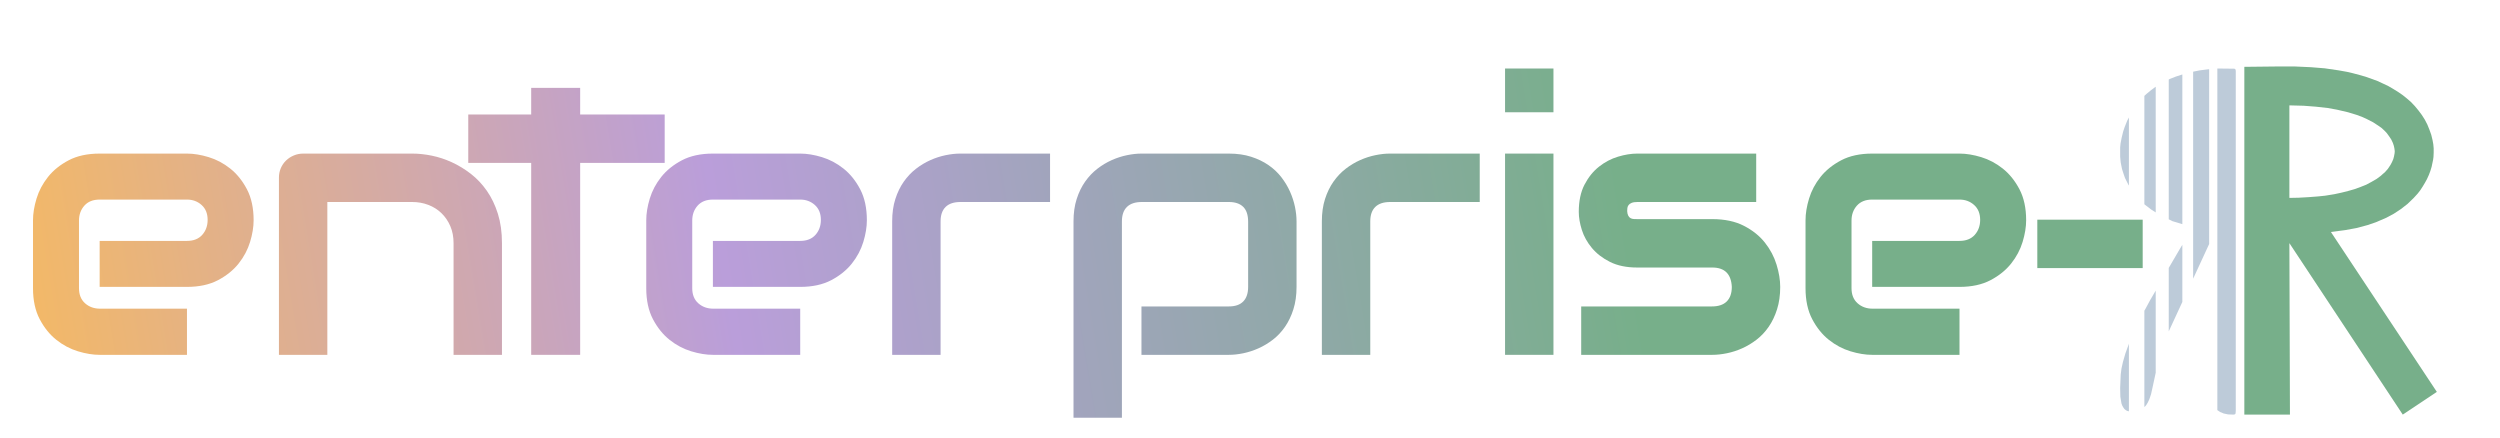
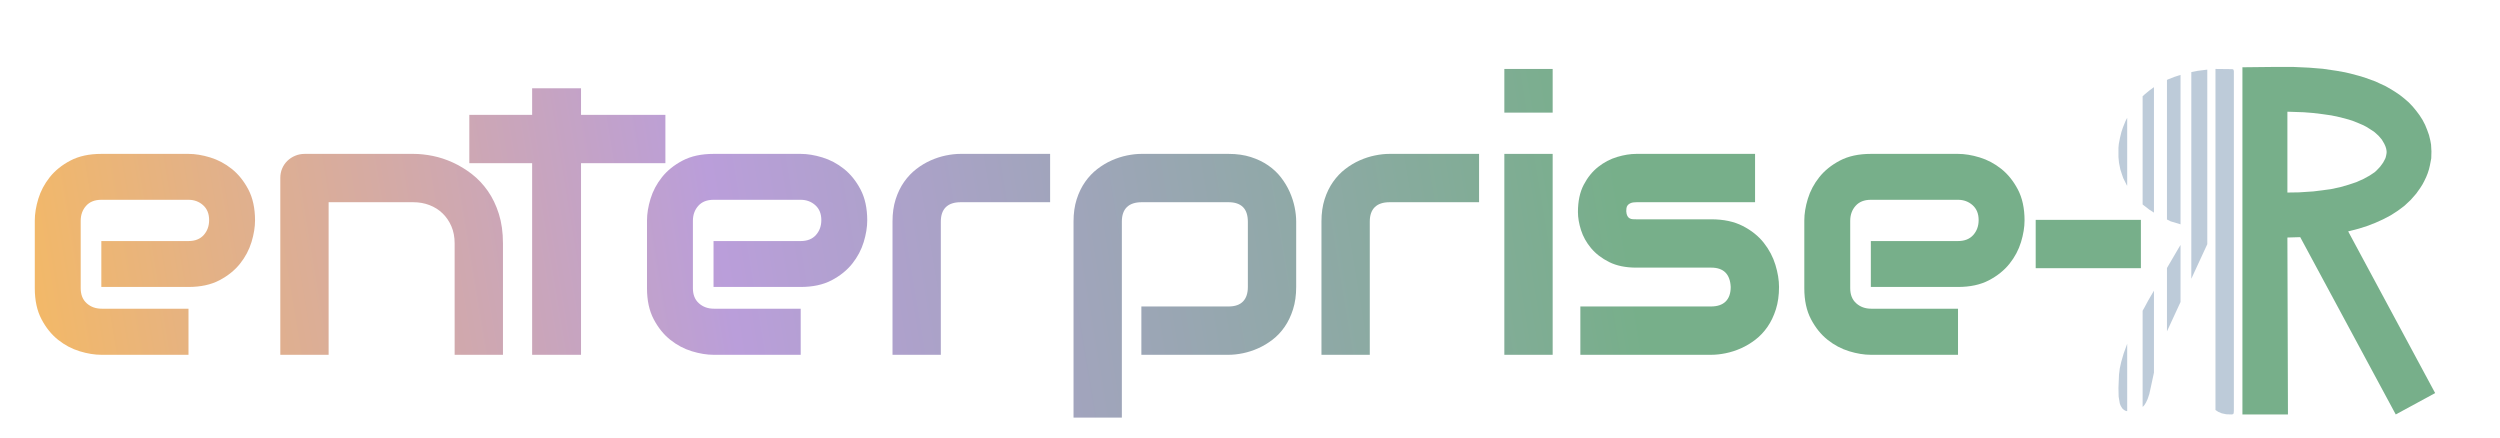
- <svg xmlns="http://www.w3.org/2000/svg" viewBox="-94 -1906 13398 2350" width="320" height="56" role="img" aria-label="Enterprise-R">
+ <svg xmlns="http://www.w3.org/2000/svg" viewBox="-95 -1909 13403 2354" width="320" height="56" role="img" aria-label="Enterprise-R">
  <defs>
    <linearGradient id="ring-gradient" gradientUnits="userSpaceOnUse" x1="68.00" y1="338.00" x2="11400.00" y2="-1538.00">
      <stop offset="0" stop-color="#F4B965" />
      <stop offset="0.33" stop-color="#BA9EDA" />
      <stop offset="0.75" stop-color="#77AF8A" />
      <stop offset="1" stop-color="#77AF8A" />
    </linearGradient>
  </defs>
  <g id="lockup">
    <g id="word" fill="url(#ring-gradient)">
      <path d="M1253 -723Q1253 -669 1234.0 -606.5Q1215 -544 1172.5 -490.5Q1130 -437 1061.5 -401.0Q993 -365 895 -365H426V-612H895Q948 -612 977.0 -644.5Q1006 -677 1006 -725Q1006 -776 973.5 -805.0Q941 -834 895 -834H426Q373 -834 344.0 -801.5Q315 -769 315 -721V-358Q315 -306 347.5 -277.0Q380 -248 428 -248H895V0H426Q372 0 309.5 -19.0Q247 -38 193.5 -80.5Q140 -123 104.0 -191.5Q68 -260 68 -358V-723Q68 -777 87.0 -839.5Q106 -902 148.5 -955.5Q191 -1009 259.5 -1045.0Q328 -1081 426 -1081H895Q949 -1081 1011.5 -1062.0Q1074 -1043 1127.5 -1000.5Q1181 -958 1217.0 -889.5Q1253 -821 1253 -723Z" />
      <path d="M2587 0H2327V-600Q2327 -651 2309.5 -691.5Q2292 -732 2262.0 -761.0Q2232 -790 2191.5 -805.5Q2151 -821 2104 -821H1649V0H1389V-952Q1389 -979 1399.0 -1002.5Q1409 -1026 1427.0 -1043.5Q1445 -1061 1469.0 -1071.0Q1493 -1081 1520 -1081H2106Q2155 -1081 2209.5 -1070.0Q2264 -1059 2317.5 -1034.5Q2371 -1010 2419.5 -972.5Q2468 -935 2505.5 -881.5Q2543 -828 2565.0 -758.0Q2587 -688 2587 -600Z" />
      <path d="M2744 -1031H2406V-1291H2744V-1434H3007V-1291H3461V-1031H3007V0H2744Z" />
      <path d="M4547 -723Q4547 -669 4528.0 -606.5Q4509 -544 4466.5 -490.5Q4424 -437 4355.5 -401.0Q4287 -365 4189 -365H3720V-612H4189Q4242 -612 4271.0 -644.5Q4300 -677 4300 -725Q4300 -776 4267.5 -805.0Q4235 -834 4189 -834H3720Q3667 -834 3638.0 -801.5Q3609 -769 3609 -721V-358Q3609 -306 3641.5 -277.0Q3674 -248 3722 -248H4189V0H3720Q3666 0 3603.5 -19.0Q3541 -38 3487.5 -80.5Q3434 -123 3398.0 -191.5Q3362 -260 3362 -358V-723Q3362 -777 3381.0 -839.5Q3400 -902 3442.5 -955.5Q3485 -1009 3553.5 -1045.0Q3622 -1081 3720 -1081H4189Q4243 -1081 4305.5 -1062.0Q4368 -1043 4421.5 -1000.5Q4475 -958 4511.0 -889.5Q4547 -821 4547 -723Z" />
      <path d="M5531 -821H5050Q4997 -821 4970.0 -794.5Q4943 -768 4943 -717V0H4683V-717Q4683 -784 4700.0 -837.0Q4717 -890 4745.5 -930.5Q4774 -971 4811.0 -999.5Q4848 -1028 4888.5 -1046.0Q4929 -1064 4970.5 -1072.5Q5012 -1081 5048 -1081H5531Z" />
      <path d="M6855 -365Q6855 -298 6838.0 -244.5Q6821 -191 6793.0 -150.5Q6765 -110 6728.0 -81.5Q6691 -53 6650.5 -35.0Q6610 -17 6569.0 -8.5Q6528 0 6491 0H6022V-260H6491Q6543 -260 6569.0 -287.0Q6595 -314 6595 -365V-715Q6595 -769 6568.5 -795.0Q6542 -821 6491 -821H6024Q5971 -821 5944.0 -794.5Q5917 -768 5917 -717V338H5657V-717Q5657 -784 5674.0 -837.0Q5691 -890 5719.5 -930.5Q5748 -971 5785.0 -999.5Q5822 -1028 5862.5 -1046.0Q5903 -1064 5944.5 -1072.5Q5986 -1081 6022 -1081H6491Q6558 -1081 6611.0 -1064.0Q6664 -1047 6704.5 -1019.0Q6745 -991 6773.5 -954.0Q6802 -917 6820.0 -876.5Q6838 -836 6846.5 -795.0Q6855 -754 6855 -717Z" />
      <path d="M7839 -821H7358Q7305 -821 7278.0 -794.5Q7251 -768 7251 -717V0H6991V-717Q6991 -784 7008.0 -837.0Q7025 -890 7053.5 -930.5Q7082 -971 7119.0 -999.5Q7156 -1028 7196.5 -1046.0Q7237 -1064 7278.5 -1072.5Q7320 -1081 7356 -1081H7839Z" />
      <path d="M8235 -1303H7975V-1538H8235ZM8235 0H7975V-1081H8235Z" />
      <path d="M9453 -365Q9453 -298 9436.0 -244.5Q9419 -191 9391.0 -150.5Q9363 -110 9326.0 -81.5Q9289 -53 9248.5 -35.0Q9208 -17 9166.5 -8.5Q9125 0 9088 0H8384V-260H9086Q9139 -260 9166.0 -287.0Q9193 -314 9193 -365Q9188 -469 9088 -469H8685Q8599 -469 8539.0 -499.0Q8479 -529 8441.5 -574.0Q8404 -619 8387.5 -671.0Q8371 -723 8371 -768Q8371 -855 8402.0 -914.5Q8433 -974 8480.0 -1011.0Q8527 -1048 8582.0 -1064.5Q8637 -1081 8685 -1081H9324V-821H8687Q8667 -821 8655.5 -816.5Q8644 -812 8638.5 -804.5Q8633 -797 8632.0 -788.5Q8631 -780 8631 -772Q8632 -756 8637.0 -747.0Q8642 -738 8649.5 -734.0Q8657 -730 8666.5 -729.5Q8676 -729 8685 -729H9088Q9188 -729 9258.0 -693.0Q9328 -657 9371.0 -602.5Q9414 -548 9433.5 -484.0Q9453 -420 9453 -365Z" />
      <path d="M10774 -723Q10774 -669 10755.0 -606.5Q10736 -544 10693.5 -490.5Q10651 -437 10582.5 -401.0Q10514 -365 10416 -365H9947V-612H10416Q10469 -612 10498.0 -644.5Q10527 -677 10527 -725Q10527 -776 10494.5 -805.0Q10462 -834 10416 -834H9947Q9894 -834 9865.0 -801.5Q9836 -769 9836 -721V-358Q9836 -306 9868.5 -277.0Q9901 -248 9949 -248H10416V0H9947Q9893 0 9830.5 -19.0Q9768 -38 9714.5 -80.5Q9661 -123 9625.0 -191.5Q9589 -260 9589 -358V-723Q9589 -777 9608.0 -839.5Q9627 -902 9669.5 -955.5Q9712 -1009 9780.5 -1045.0Q9849 -1081 9947 -1081H10416Q10470 -1081 10532.5 -1062.0Q10595 -1043 10648.5 -1000.5Q10702 -958 10738.0 -889.5Q10774 -821 10774 -723Z" />
      <path d="M11400 -726V-466H10834V-726Z" />
    </g>
-     <g id="logo" transform="translate(-186.00,0)">
-       <path id="r-sage" fill="#77AF8A" fill-rule="evenodd" d="M12377 321H12132V-1547L12314 -1549H12402L12490 -1545L12564 -1539L12639 -1528L12684 -1520L12714 -1513L12759 -1501L12789 -1492L12847 -1471L12875 -1458L12903 -1445L12929 -1430L12955 -1414L12980 -1397L13004 -1378L13027 -1358L13048 -1336L13067 -1313L13085 -1289L13101 -1264L13115 -1237L13126 -1210L13136 -1182L13143 -1153L13147 -1131L13149 -1109V-1086L13148 -1063L13146 -1048L13138 -1010L13131 -987L13123 -966L13113 -944L13102 -924L13090 -904L13077 -884L13063 -866L13042 -843L13009 -811L12973 -783L12935 -758L12894 -736L12866 -724L12838 -712L12794 -697L12734 -681L12674 -670L12597 -660L13166 199L12983 321L12374 -600ZM12374 -843 12424 -844 12477 -847 12529 -851 12567 -855 12616 -863 12653 -871 12689 -880 12724 -890 12757 -902 12787 -914 12815 -929 12841 -944 12863 -960 12888 -982 12903 -999 12917 -1020 12925 -1035 12932 -1051 12936 -1066 12939 -1082 12940 -1094 12938 -1109 12935 -1123 12930 -1138 12921 -1157 12911 -1172 12898 -1190 12888 -1201 12870 -1218 12856 -1228 12824 -1249 12787 -1268 12767 -1277 12735 -1289 12689 -1303 12629 -1317 12579 -1326 12516 -1333 12451 -1338 12374 -1340Z" />
+     <g id="logo" transform="translate(-185.71,0)">
+       <path id="r-sage" fill="#77AF8A" fill-rule="evenodd" d="M12377 321H12132V-1547L12314 -1549H12402L12490 -1545L12564 -1539L12639 -1528L12684 -1520L12714 -1513L12759 -1501L12789 -1492L12847 -1471L12875 -1458L12903 -1445L12929 -1430L12955 -1414L12980 -1397L13004 -1378L13027 -1358L13048 -1336L13067 -1313L13085 -1289L13101 -1264L13115 -1237L13126 -1210L13136 -1182L13143 -1153L13147 -1131L13149 -1094L13148 -1057L13141 -1020L13136 -999L13129 -977L13121 -957L13111 -936L13101 -917L13089 -898L13067 -867L13037 -833L13004 -802L12968 -775L12929 -750L12889 -729L12847 -710L12803 -693L12759 -679L12701 -664L13169 206L12957 321L12443 -633L12374 -631ZM12374 -873 12436 -874 12513 -879 12562 -885 12611 -892 12658 -902 12703 -915 12745 -929 12783 -946 12816 -964 12843 -982 12854 -992 12873 -1012 12889 -1034 12896 -1047 12902 -1059 12905 -1071 12907 -1081 12908 -1091 12907 -1101 12905 -1111 12901 -1123 12895 -1136 12882 -1158 12865 -1178 12843 -1198 12830 -1207 12800 -1226 12783 -1235 12755 -1247 12725 -1259 12703 -1266 12658 -1278 12611 -1288 12562 -1295 12513 -1301 12462 -1305 12374 -1308Z" />
      <path id="ship-trail" fill="#BDCBD9" d="M12086 300 12085 314 12083 318 12080 320 12073 321 12045 320 12021 315 12002 307 11987 297V-1538H11989L12078 -1537L12083 -1535L12085 -1531L12086 -1525ZM11857 -1521 11892 -1528 11940 -1534H11943V-595L11942 -593L11857 -409ZM11726 -1479 11732 -1482 11765 -1495 11799 -1506V-702L11746 -718L11726 -728ZM11595 -1391 11607 -1402 11630 -1421 11653 -1438 11656 -1440V-765L11631 -781L11596 -808L11595 -809ZM11512 -910 11510 -912 11491 -950 11484 -970 11475 -998 11468 -1033 11465 -1064V-1114L11467 -1135L11473 -1166L11481 -1199L11489 -1223L11503 -1258L11512 -1275ZM11726 -467 11788 -573 11799 -591V-284L11726 -126ZM11595 -237 11603 -251 11625 -292 11656 -345V96L11639 175L11631 211L11622 238L11613 257L11605 270L11599 277L11595 280ZM11512 303H11510L11502 301L11494 296L11487 290L11481 281L11476 272L11472 261L11466 225L11465 178L11468 106L11472 74L11480 38L11493 -7L11509 -51L11512 -60Z" />
    </g>
  </g>
</svg>
